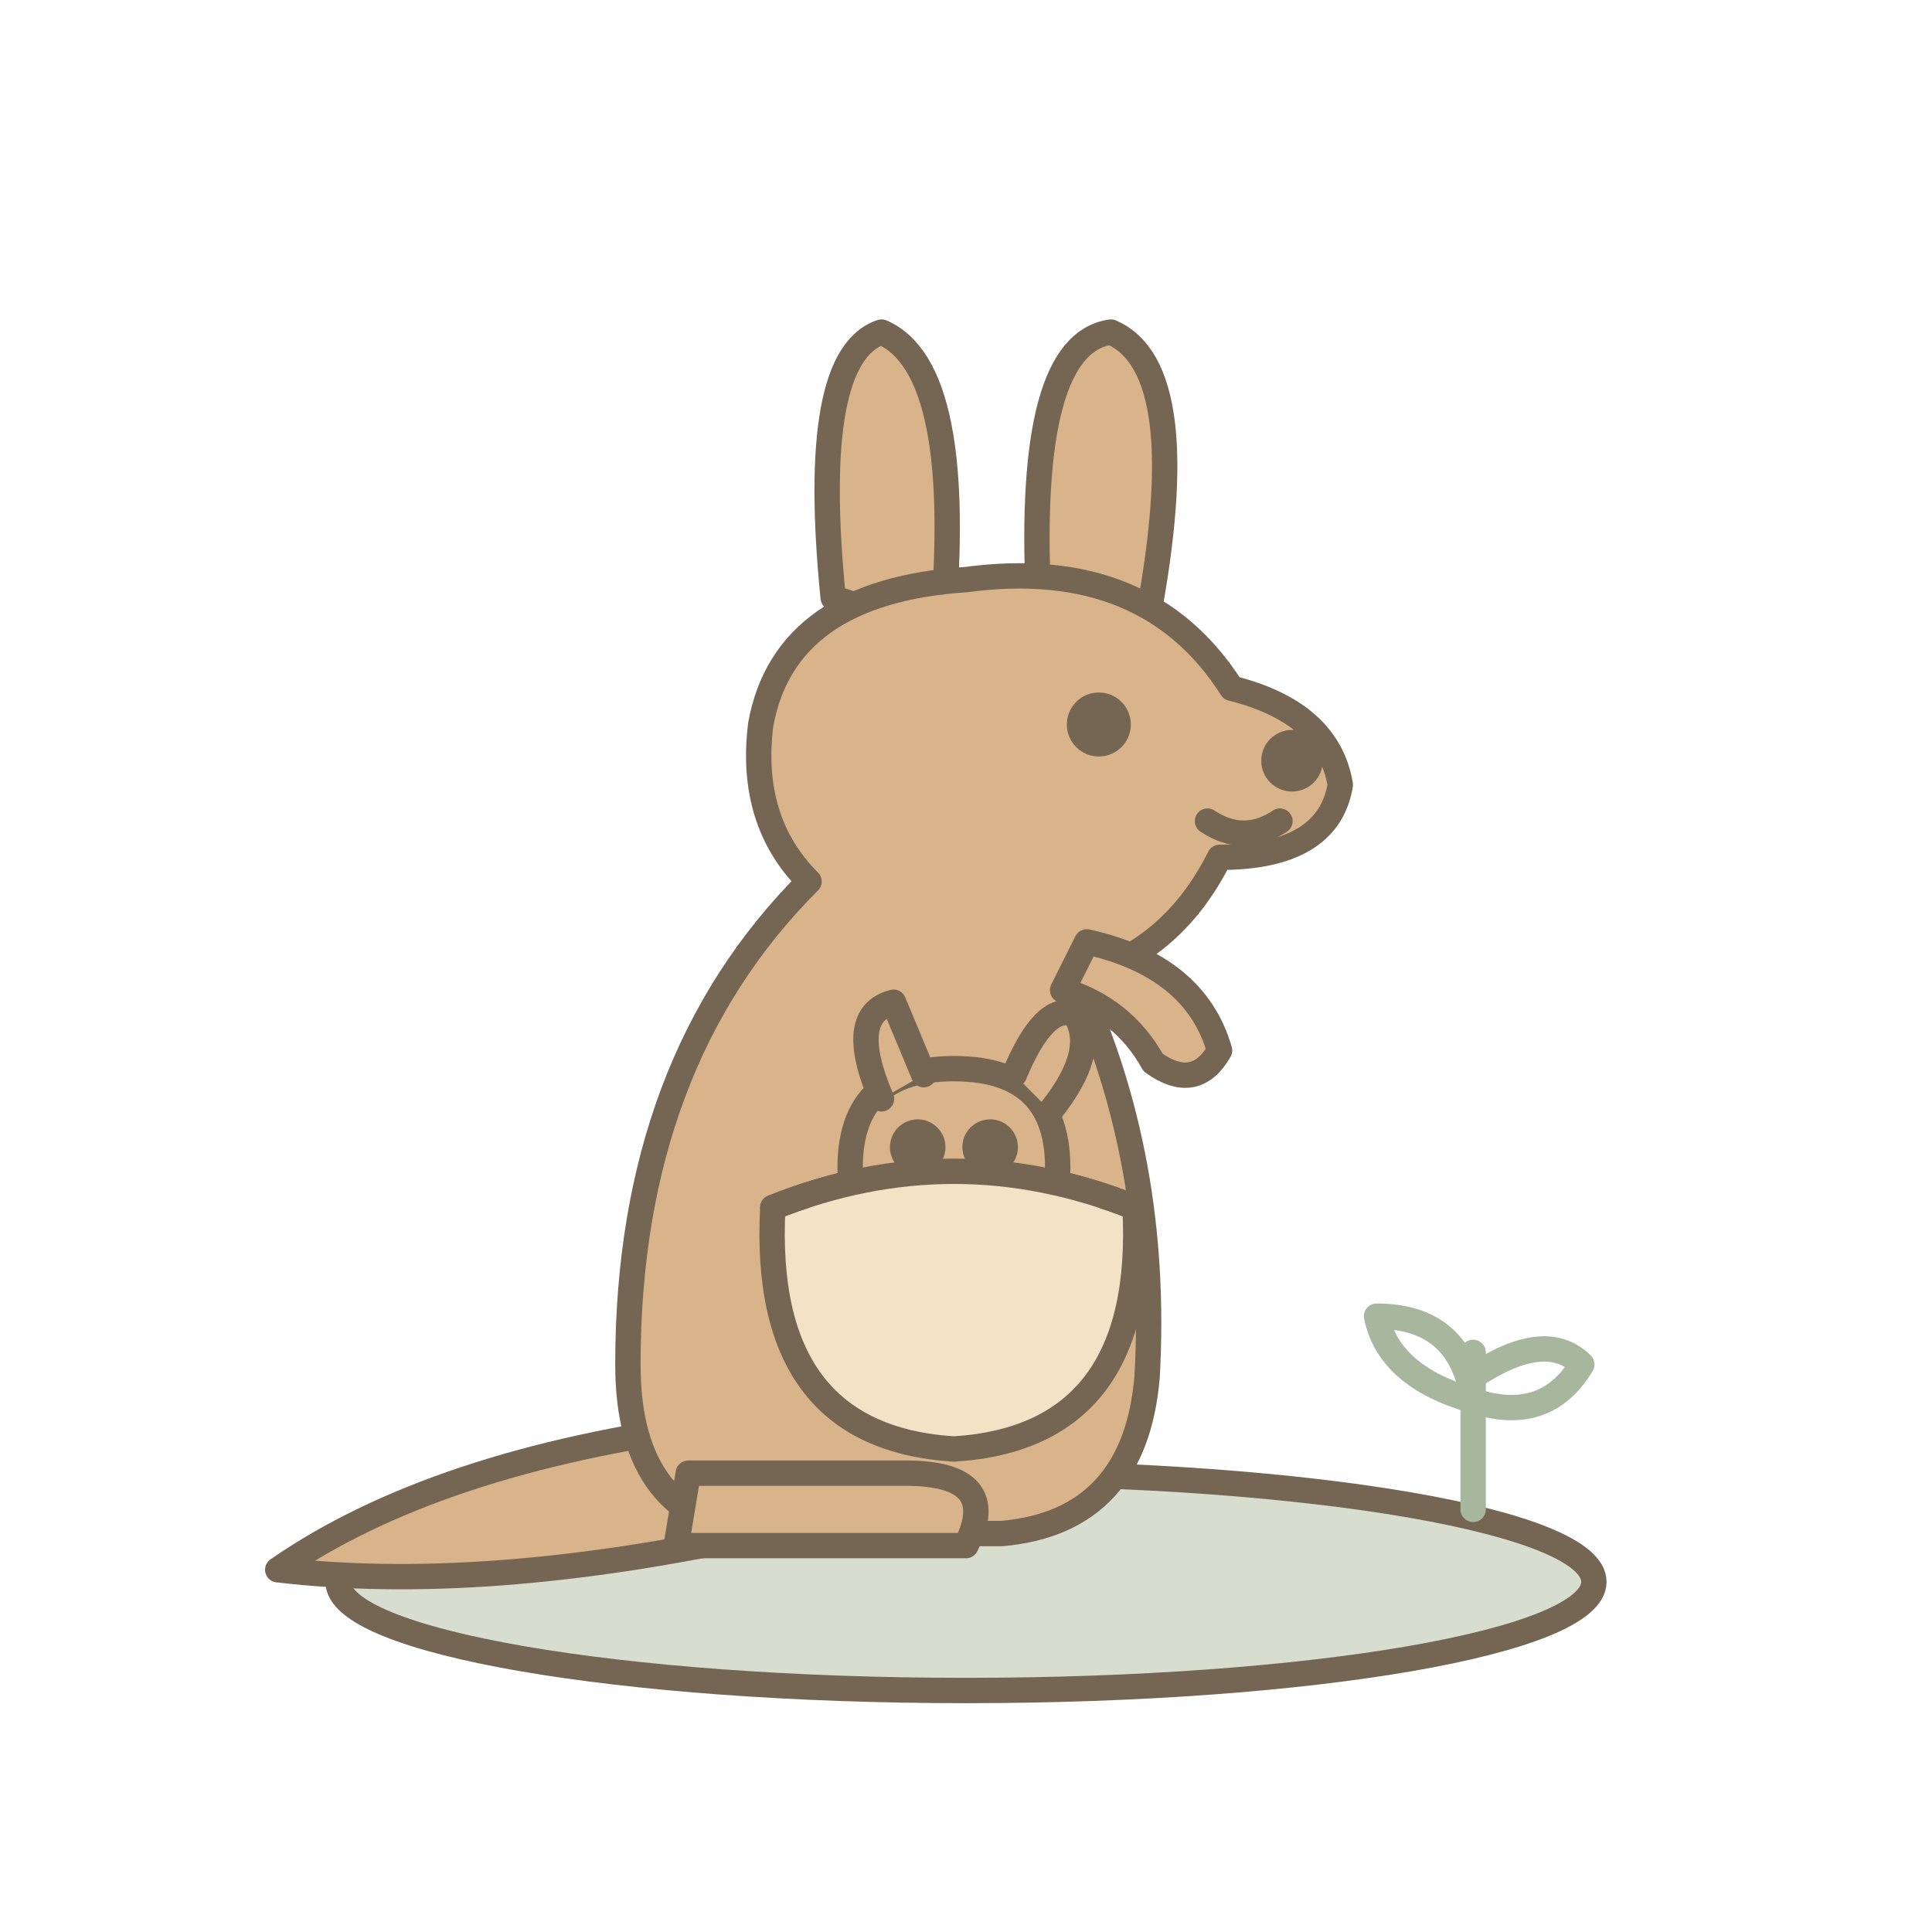
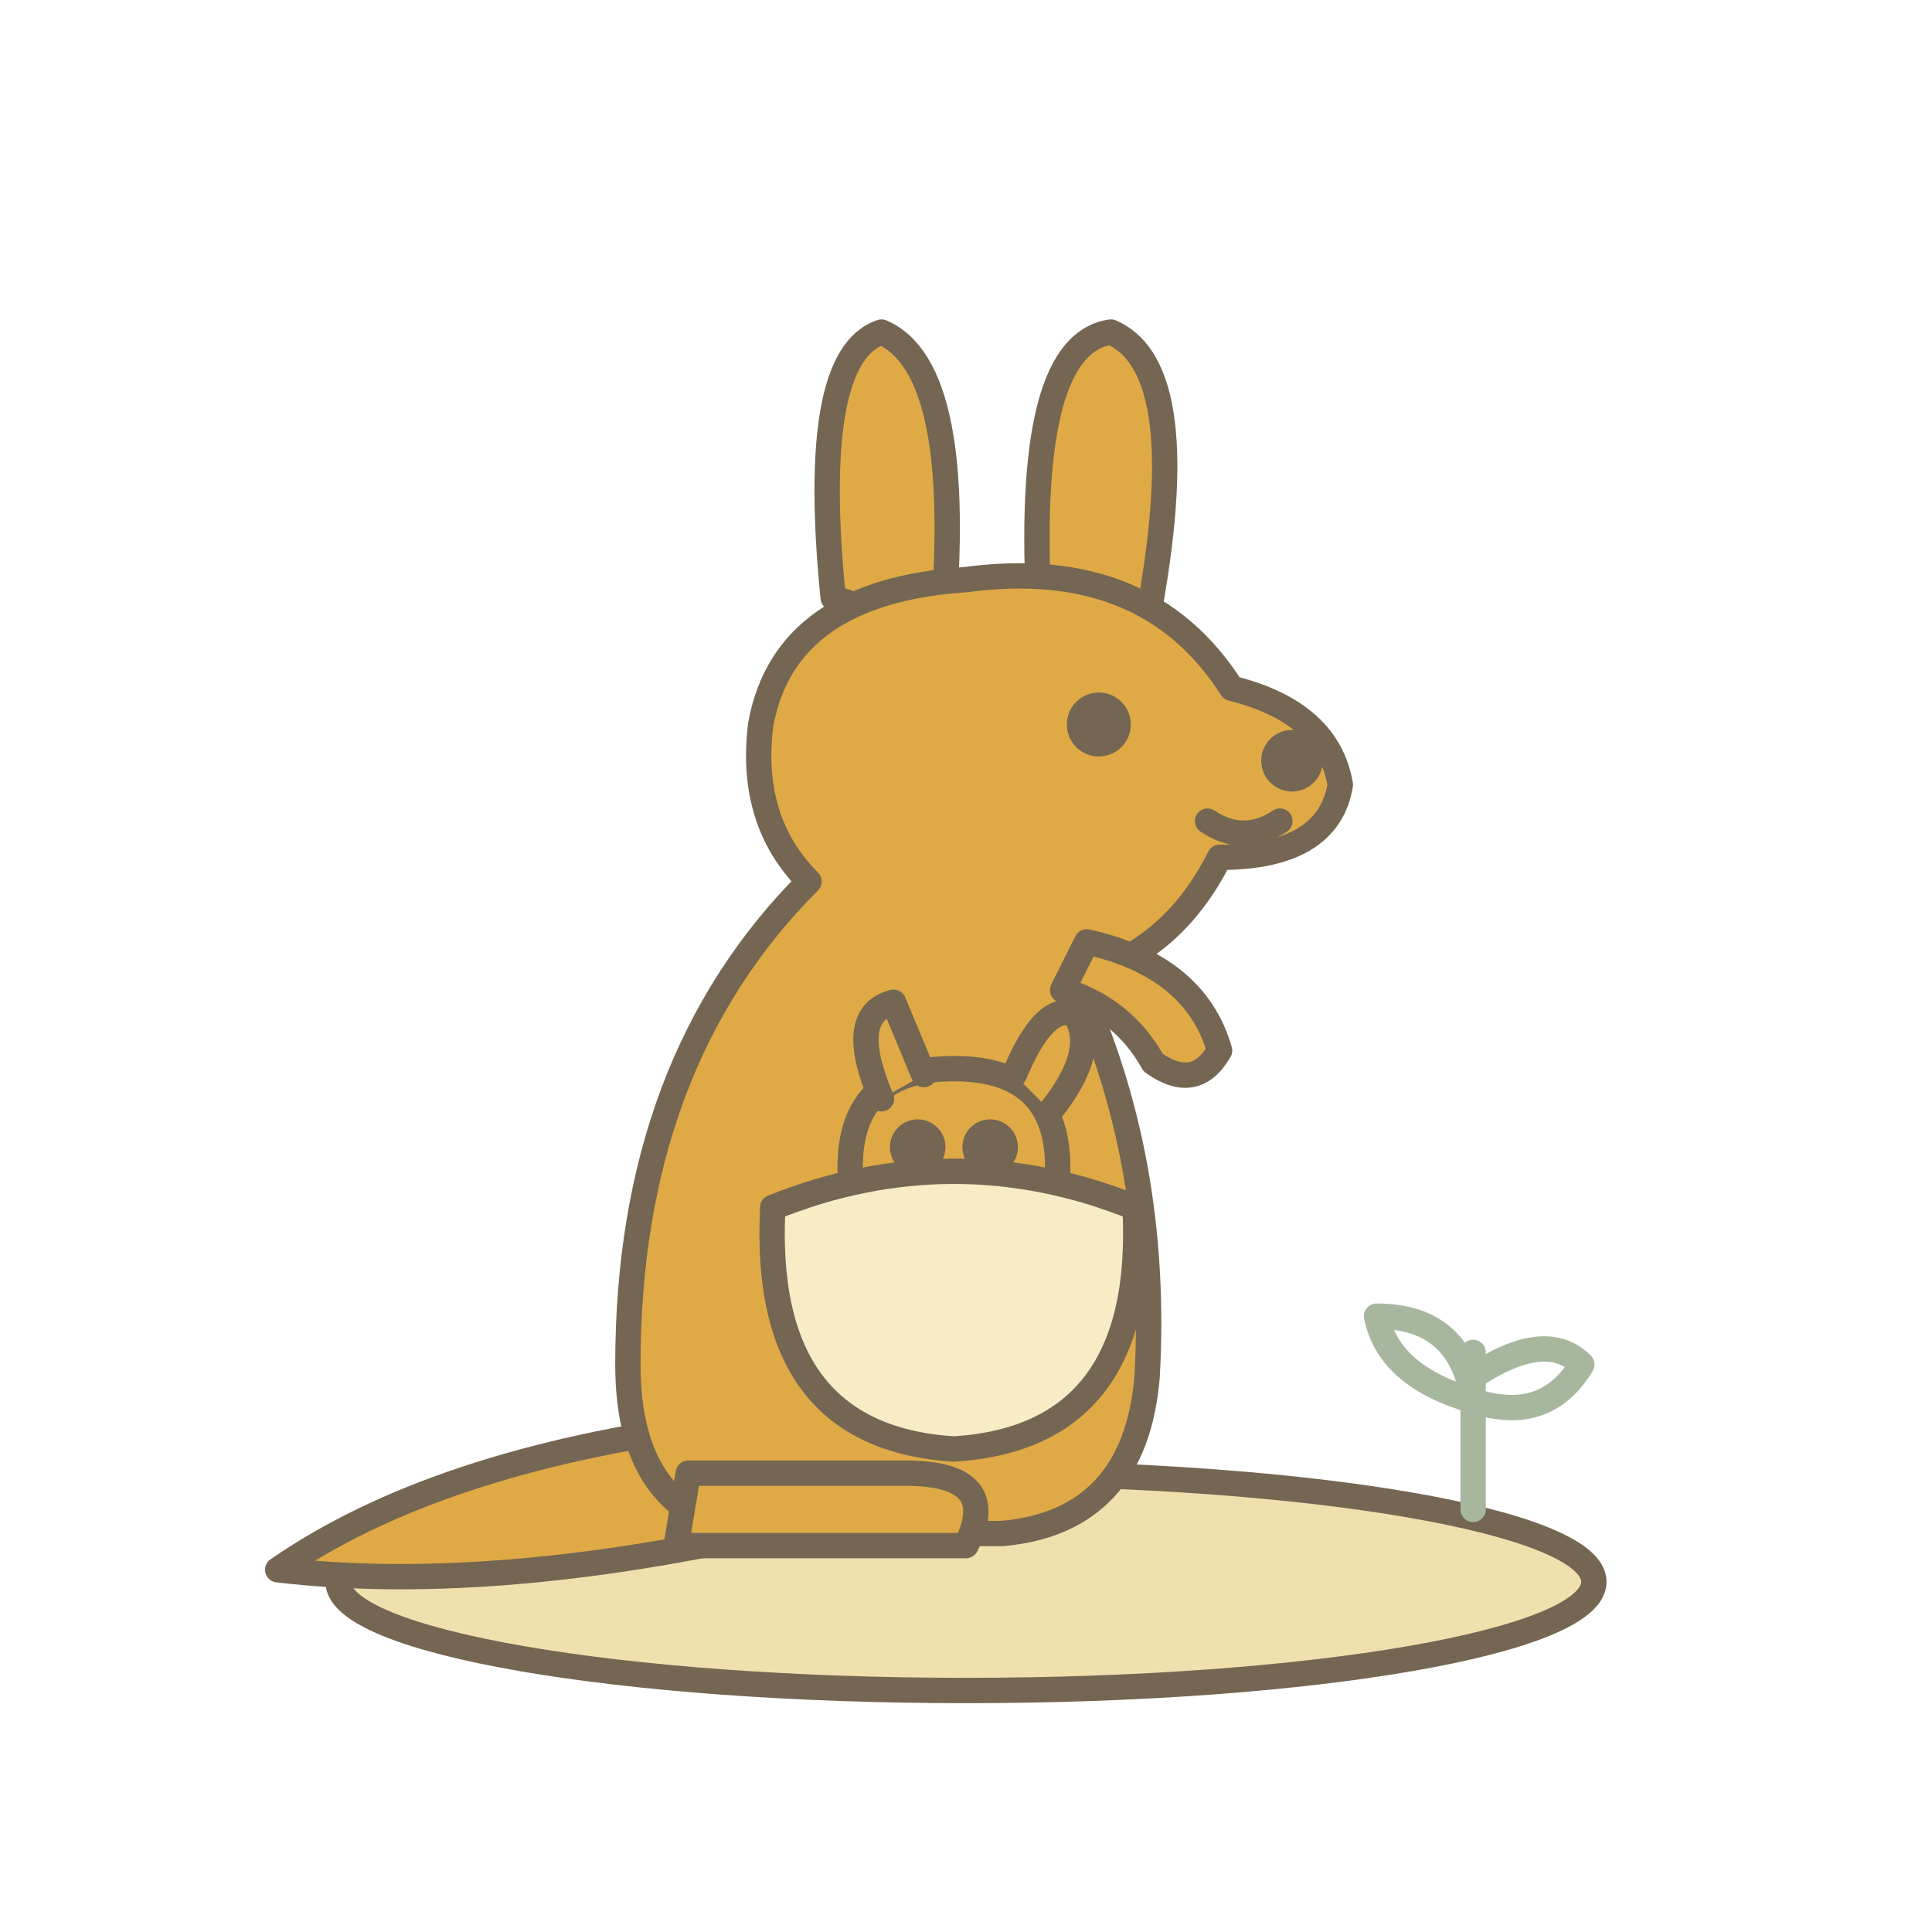
<svg xmlns="http://www.w3.org/2000/svg" viewBox="0 0 320 320" width="320" height="320">
  <g stroke="#756653" stroke-width="4.2" stroke-linecap="round" stroke-linejoin="round">
-     <ellipse fill="#d7ded0" cx="160" cy="262" rx="104" ry="18" />
-     <path fill="#d9b48a" d="M118 236q-46 6-72 24q34 4 80-6Z" />
-     <path fill="#d9b48a" d="M146 55q-12 4-8 44l18 6q4-44-10-50Zm38 0q-14 2-12 44l18 4q8-42-6-48Z" />
-     <path fill="#d9b48a" d="M160 96q30-4 44 18q16 4 18 16q-2 12-20 12q-8 16-24 20q14 30 12 66q-2 24-24 26h-40q-22-2-22-28q0-50 30-80q-10-10-8-26q4-22 34-24Z" />
-     <path fill="#f3e3c6" d="M128 200q30-12 60 0q2 38-30 40q-32-2-30-40Z" />
-     <path fill="#d9b48a" d="M141 197q-2-20 17-20q19 0 17 20Z" />
-     <path fill="#d9b48a" d="M146 182q-6-14 2-16l5 12m15 0q5-12 10-10q4 6-4 16" />
+     <ellipse fill="#efe0ae" cx="160" cy="262" rx="104" ry="18" />
+     <path fill="#dfaa45" d="M118 236q-46 6-72 24q34 4 80-6Z" />
+     <path fill="#dfaa45" d="M146 55q-12 4-8 44l18 6q4-44-10-50Zm38 0q-14 2-12 44l18 4q8-42-6-48Z" />
+     <path fill="#dfaa45" d="M160 96q30-4 44 18q16 4 18 16q-2 12-20 12q-8 16-24 20q14 30 12 66q-2 24-24 26h-40q-22-2-22-28q0-50 30-80q-10-10-8-26q4-22 34-24Z" />
+     <path fill="#f9ebc6" d="M128 200q30-12 60 0q2 38-30 40q-32-2-30-40Z" />
+     <path fill="#dfaa45" d="M141 197q-2-20 17-20q19 0 17 20Z" />
+     <path fill="#dfaa45" d="M146 182q-6-14 2-16l5 12m15 0q5-12 10-10q4 6-4 16" />
    <circle fill="#756653" cx="152" cy="190" r="2.5" />
    <circle fill="#756653" cx="164" cy="190" r="2.5" />
-     <path fill="#f3e3c6" d="M128 200q30-12 60 0" />
+     <path fill="#f9ebc6" d="M128 200q30-12 60 0" />
    <circle fill="#756653" cx="182" cy="120" r="3.2" />
    <circle fill="#756653" cx="214" cy="126" r="3" />
    <path d="M200 136q6 4 12 0" />
-     <path fill="#d9b48a" d="M180 156q18 4 22 18q-4 7-11 2q-5-9-15-12Z" />
-     <path fill="#d9b48a" d="M112 256h48q6-12-10-12h-36Z" />
+     <path fill="#dfaa45" d="M180 156q18 4 22 18q-4 7-11 2q-5-9-15-12Z" />
+     <path fill="#dfaa45" d="M112 256h48q6-12-10-12h-36Z" />
    <path fill="none" stroke="#a6b79e" d="M244 250v-26m0 8q-14-4-16-14q14 0 16 14m0-4q12-8 18-2q-6 10-18 6" />
  </g>
</svg>
